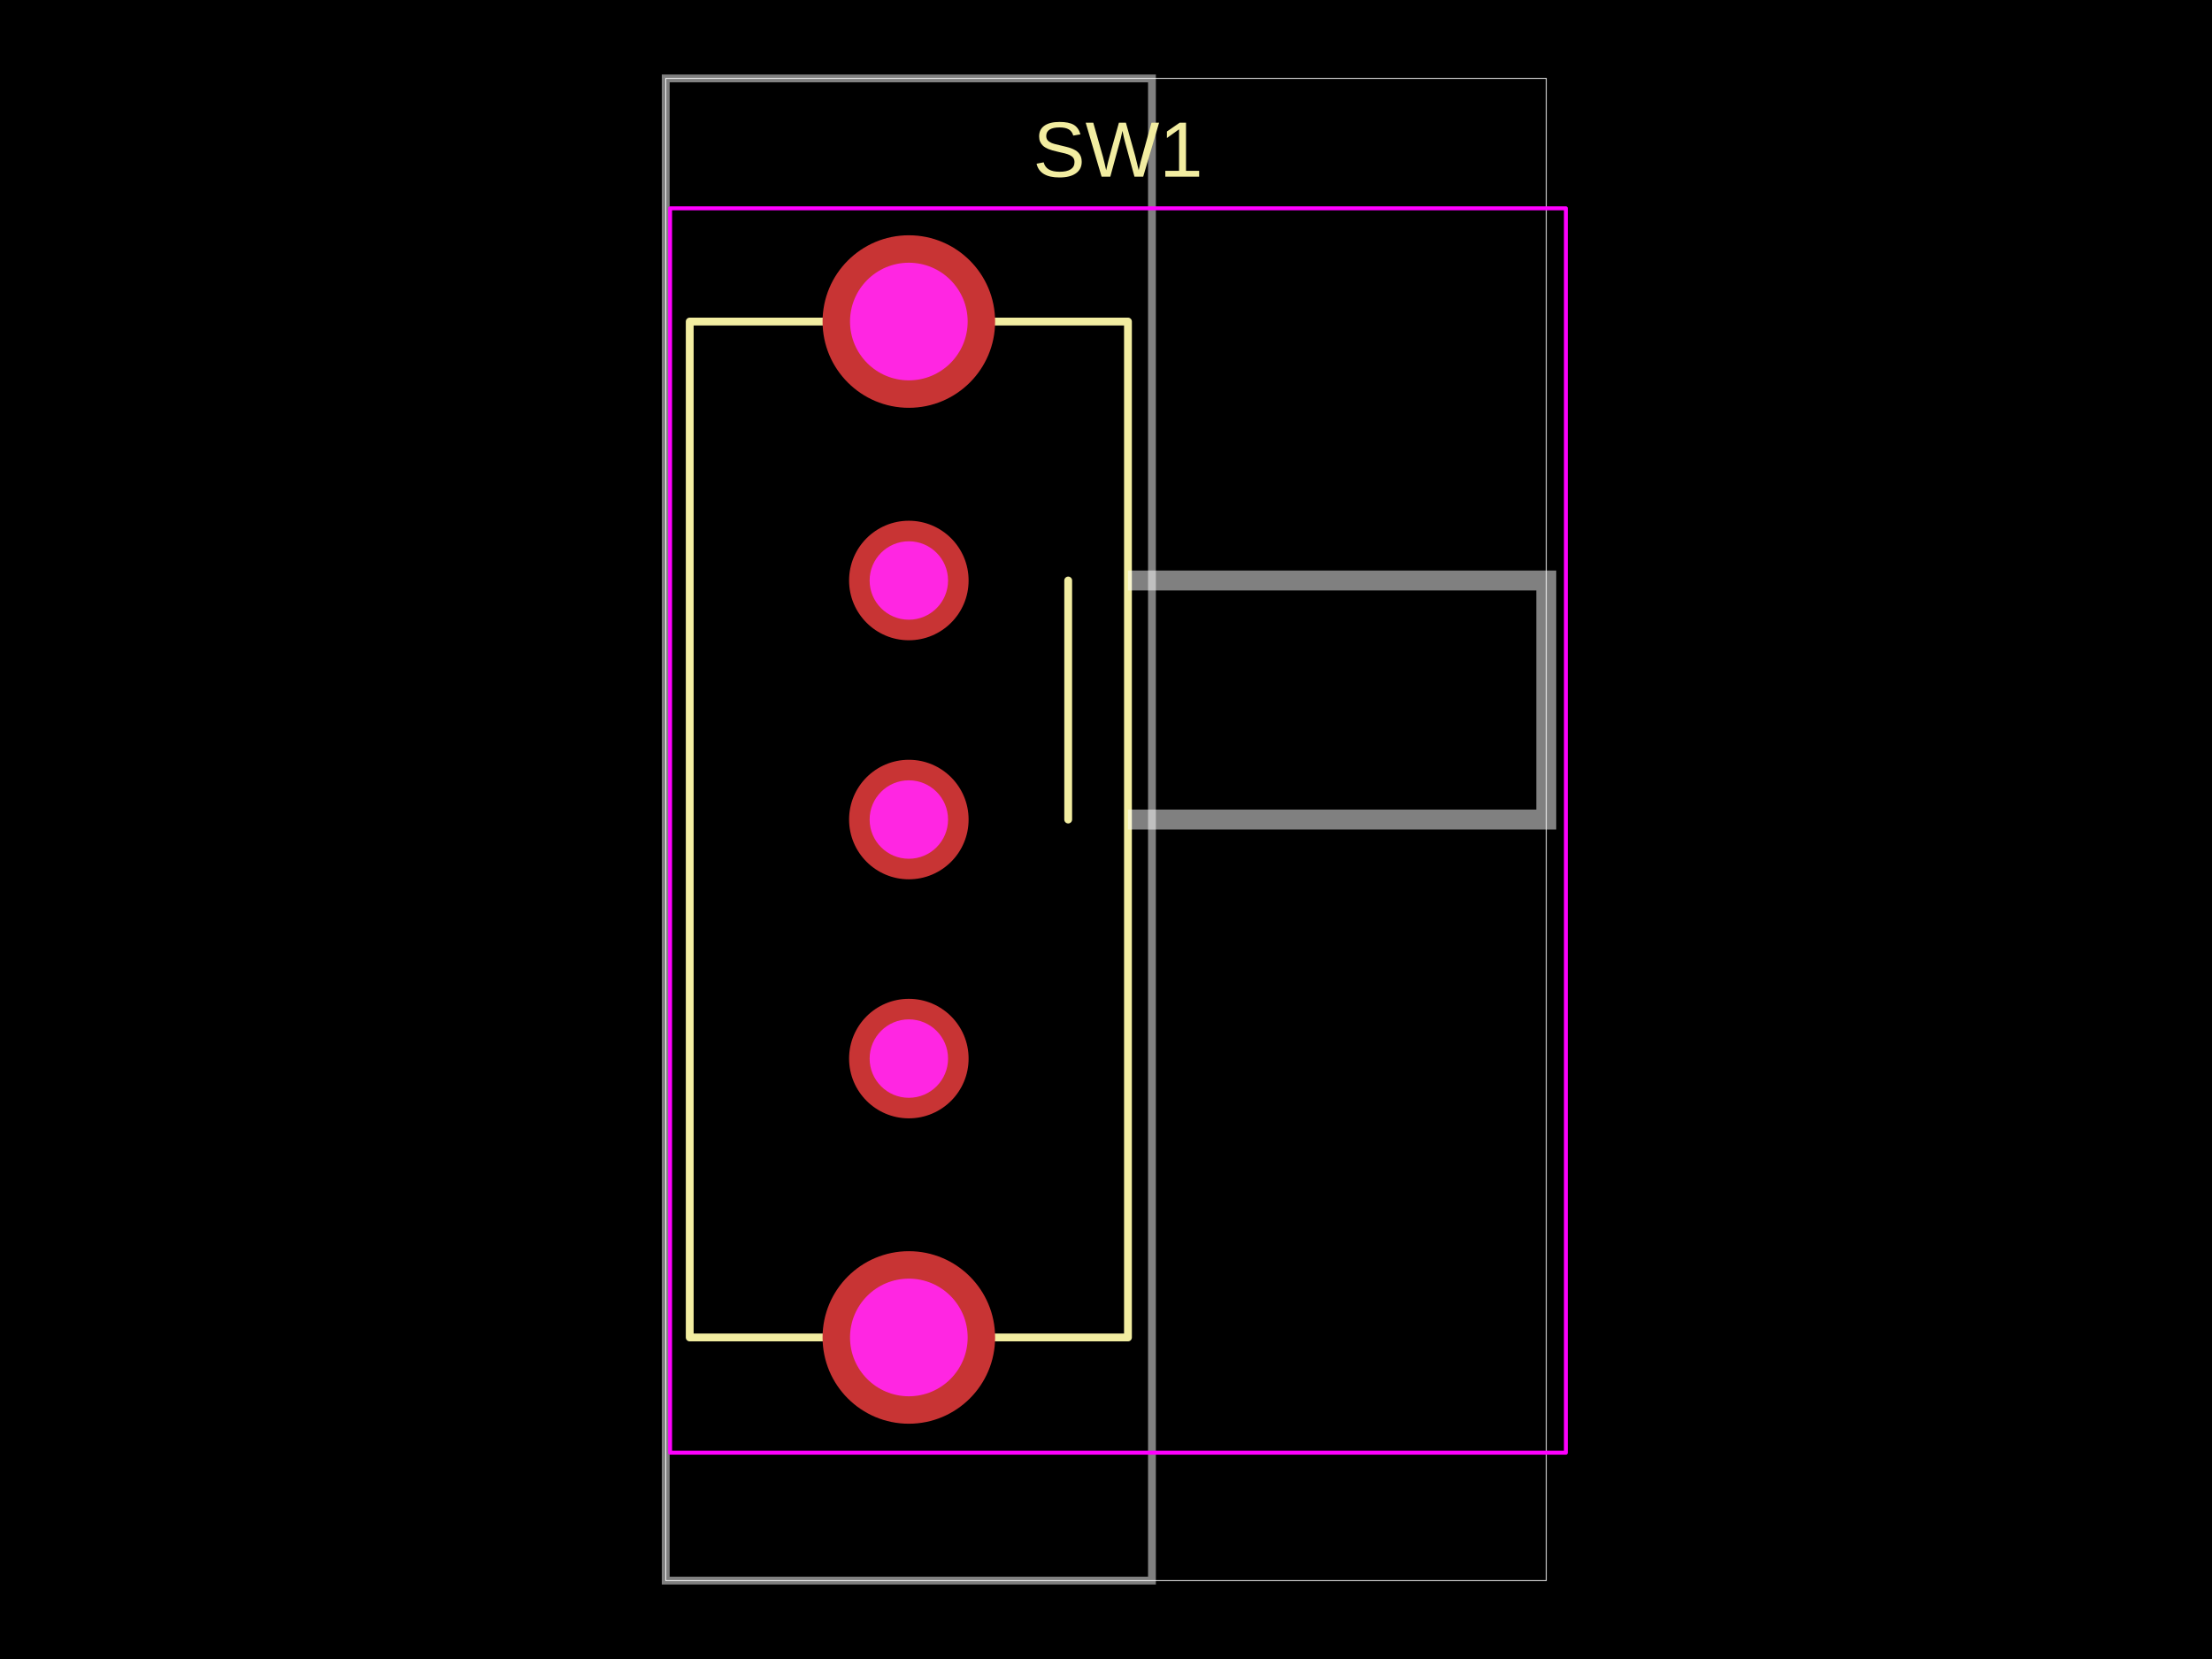
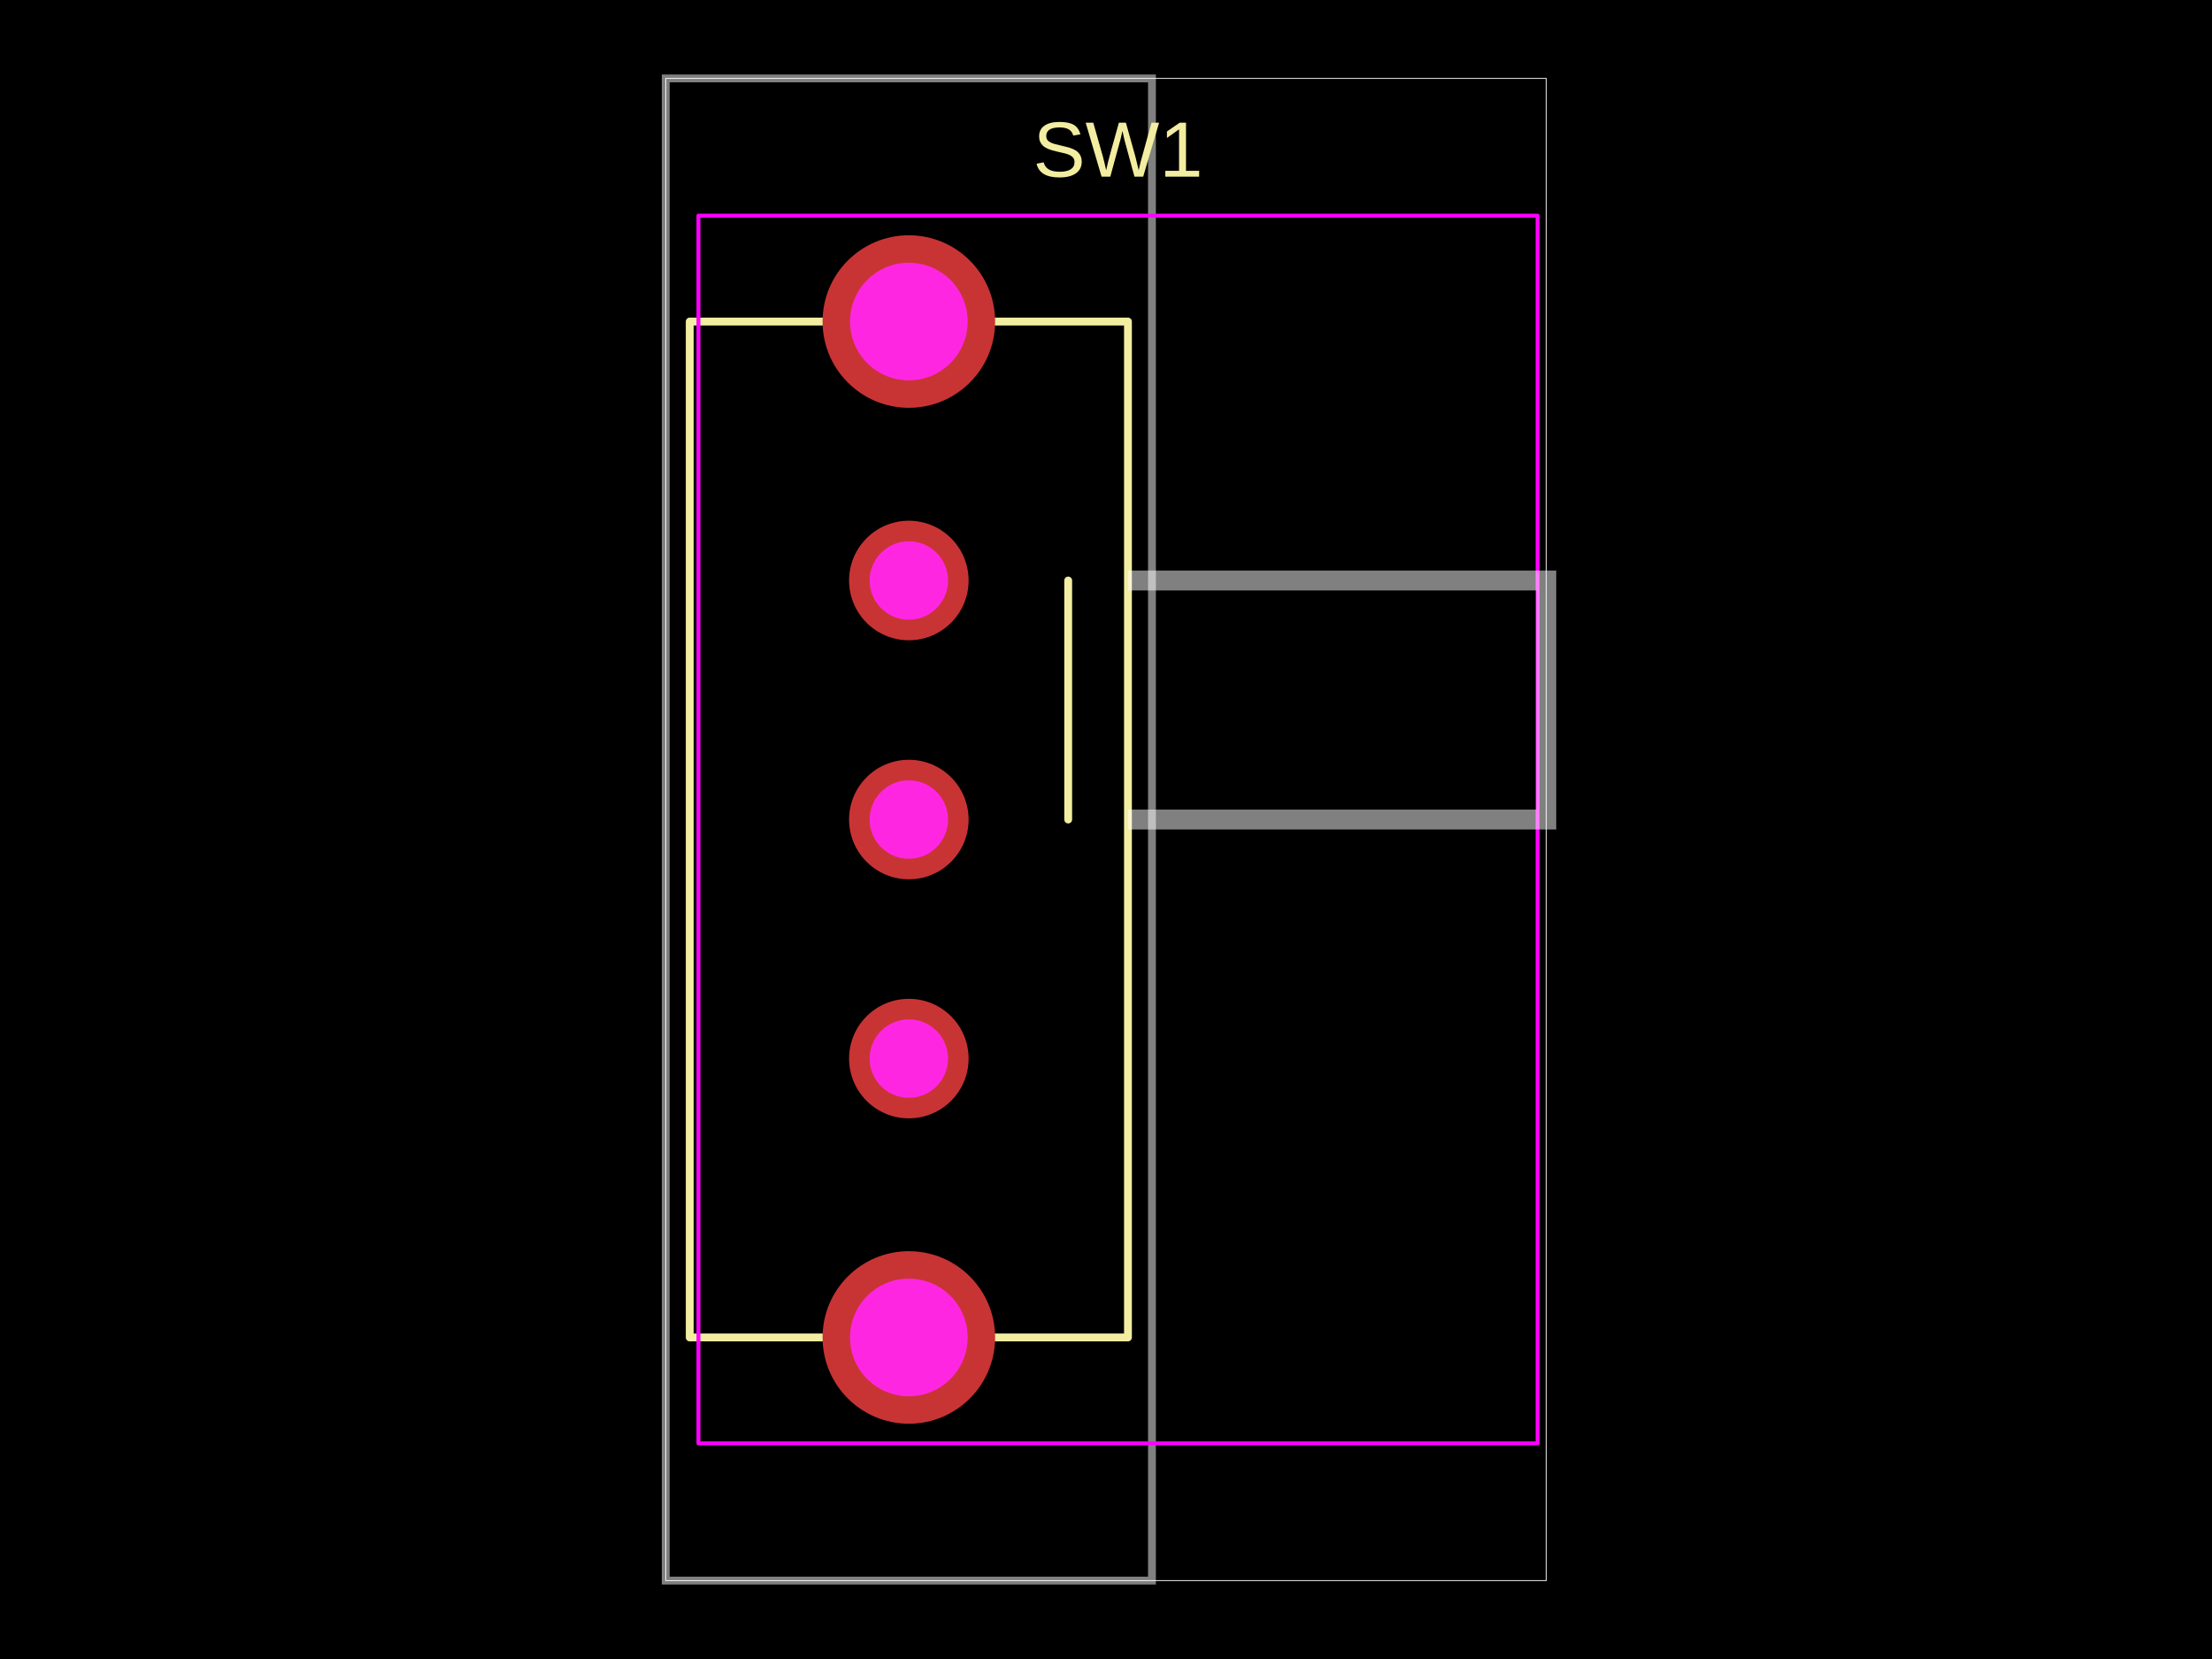
- <svg xmlns="http://www.w3.org/2000/svg" width="800" height="600" data-software-used-string="@tscircuit/core@0.0.1393">
+ <svg xmlns="http://www.w3.org/2000/svg" width="800" height="600" data-software-used-string="@tscircuit/core@0.0.1537">
  <style />
  <rect class="boundary" x="0" y="0" fill="#000" width="800" height="600" data-type="pcb_background" data-pcb-layer="global" />
  <rect class="pcb-boundary" fill="none" stroke="#fff" stroke-width="0.3" x="240.768" y="28.363" width="318.465" height="543.273" data-type="pcb_boundary" data-pcb-layer="global" />
  <path class="pcb-board" d="M 240.768 571.637 L 416.621 571.637 L 416.621 28.363 L 240.768 28.363 Z" fill="none" stroke="rgba(255, 255, 255, 0.5)" stroke-width="2.836" data-type="pcb_board" data-pcb-layer="board" />
  <path class="pcb-silkscreen pcb-silkscreen-top" d="M 407.942 483.71 L 249.447 483.71 L 249.447 116.29 L 407.942 116.29 L 407.942 483.71 Z" fill="none" stroke="#f2eda1" stroke-width="2.836" stroke-linecap="round" stroke-linejoin="round" data-pcb-component-id="pcb_component_0" data-pcb-silkscreen-path-id="pcb_silkscreen_path_0" data-type="pcb_silkscreen_path" data-pcb-layer="top" />
  <path class="pcb-silkscreen pcb-silkscreen-top" d="M 386.329 209.946 L 386.329 296.398" fill="none" stroke="#f2eda1" stroke-width="2.836" stroke-linecap="round" stroke-linejoin="round" data-pcb-component-id="pcb_component_0" data-pcb-silkscreen-path-id="pcb_silkscreen_path_1" data-type="pcb_silkscreen_path" data-pcb-layer="top" />
  <text x="0" y="0" dx="0" dy="0" fill="#f2eda1" font-family="Arial, sans-serif" font-size="28.363" text-anchor="middle" dominant-baseline="central" transform="matrix(1,0,0,1,404.3396,54.06632)" class="pcb-silkscreen-text pcb-silkscreen-top" data-pcb-silkscreen-text-id="pcb_silkscreen_text_0" stroke="none" data-type="pcb_silkscreen_text" data-pcb-layer="top">SW1</text>
-   <polygon points="242.356,75.339 566.323,75.339 566.323,525.382 242.356,525.382 242.356,75.339" class="pcb-courtyard-outline pcb-courtyard-top" data-pcb-courtyard-outline-id="pcb_courtyard_outline_0" data-type="pcb_courtyard_outline" data-pcb-layer="top" fill="none" stroke="#FF00FF" stroke-width="1.418" stroke-linejoin="round" />
+   <polygon points="252.595,77.999 556.084,77.999 556.084,522.001 252.595,522.001 252.595,77.999" class="pcb-courtyard-outline pcb-courtyard-top" data-pcb-courtyard-outline-id="pcb_courtyard_outline_0" data-type="pcb_courtyard_outline" data-pcb-layer="top" fill="none" stroke="#FF00FF" stroke-width="1.418" stroke-linejoin="round" />
  <g data-type="pcb_plated_hole" data-pcb-layer="through" data-pad-name="SW1.pin2">
    <circle class="pcb-hole-outer" fill="rgb(200, 52, 52)" cx="328.694" cy="296.398" r="21.613" data-type="pcb_plated_hole" data-pcb-layer="top" />
    <circle class="pcb-hole-inner" fill="#FF26E2" cx="328.694" cy="296.398" r="14.182" data-type="pcb_plated_hole_drill" data-pcb-layer="drill" />
  </g>
  <g data-type="pcb_plated_hole" data-pcb-layer="through" data-pad-name="SW1.pin3">
    <circle class="pcb-hole-outer" fill="rgb(200, 52, 52)" cx="328.694" cy="382.85" r="21.613" data-type="pcb_plated_hole" data-pcb-layer="top" />
    <circle class="pcb-hole-inner" fill="#FF26E2" cx="328.694" cy="382.85" r="14.182" data-type="pcb_plated_hole_drill" data-pcb-layer="drill" />
  </g>
  <g data-type="pcb_plated_hole" data-pcb-layer="through" data-pad-name="SW1.pin1">
    <circle class="pcb-hole-outer" fill="rgb(200, 52, 52)" cx="328.694" cy="209.946" r="21.613" data-type="pcb_plated_hole" data-pcb-layer="top" />
    <circle class="pcb-hole-inner" fill="#FF26E2" cx="328.694" cy="209.946" r="14.182" data-type="pcb_plated_hole_drill" data-pcb-layer="drill" />
  </g>
  <g data-type="pcb_plated_hole" data-pcb-layer="through" data-pad-name="SW1.pin4">
    <circle class="pcb-hole-outer" fill="rgb(200, 52, 52)" cx="328.694" cy="483.71" r="31.2" data-type="pcb_plated_hole" data-pcb-layer="top" />
    <circle class="pcb-hole-inner" fill="#FF26E2" cx="328.694" cy="483.71" r="21.273" data-type="pcb_plated_hole_drill" data-pcb-layer="drill" />
  </g>
  <g data-type="pcb_plated_hole" data-pcb-layer="through" data-pad-name="SW1.pin5">
    <circle class="pcb-hole-outer" fill="rgb(200, 52, 52)" cx="328.694" cy="116.29" r="31.2" data-type="pcb_plated_hole" data-pcb-layer="top" />
    <circle class="pcb-hole-inner" fill="#FF26E2" cx="328.694" cy="116.29" r="21.273" data-type="pcb_plated_hole_drill" data-pcb-layer="drill" />
  </g>
  <path class="pcb-fabrication-note-path" stroke="rgba(255,255,255,0.5)" fill="none" d="M 407.942 209.946 L 559.232 209.946 L 559.232 296.398 L 407.942 296.398" stroke-width="7.204" data-pcb-component-id="pcb_component_0" data-pcb-fabrication-note-path-id="pcb_fabrication_note_path_0" data-type="pcb_fabrication_note_path" data-pcb-layer="overlay" />
</svg>
